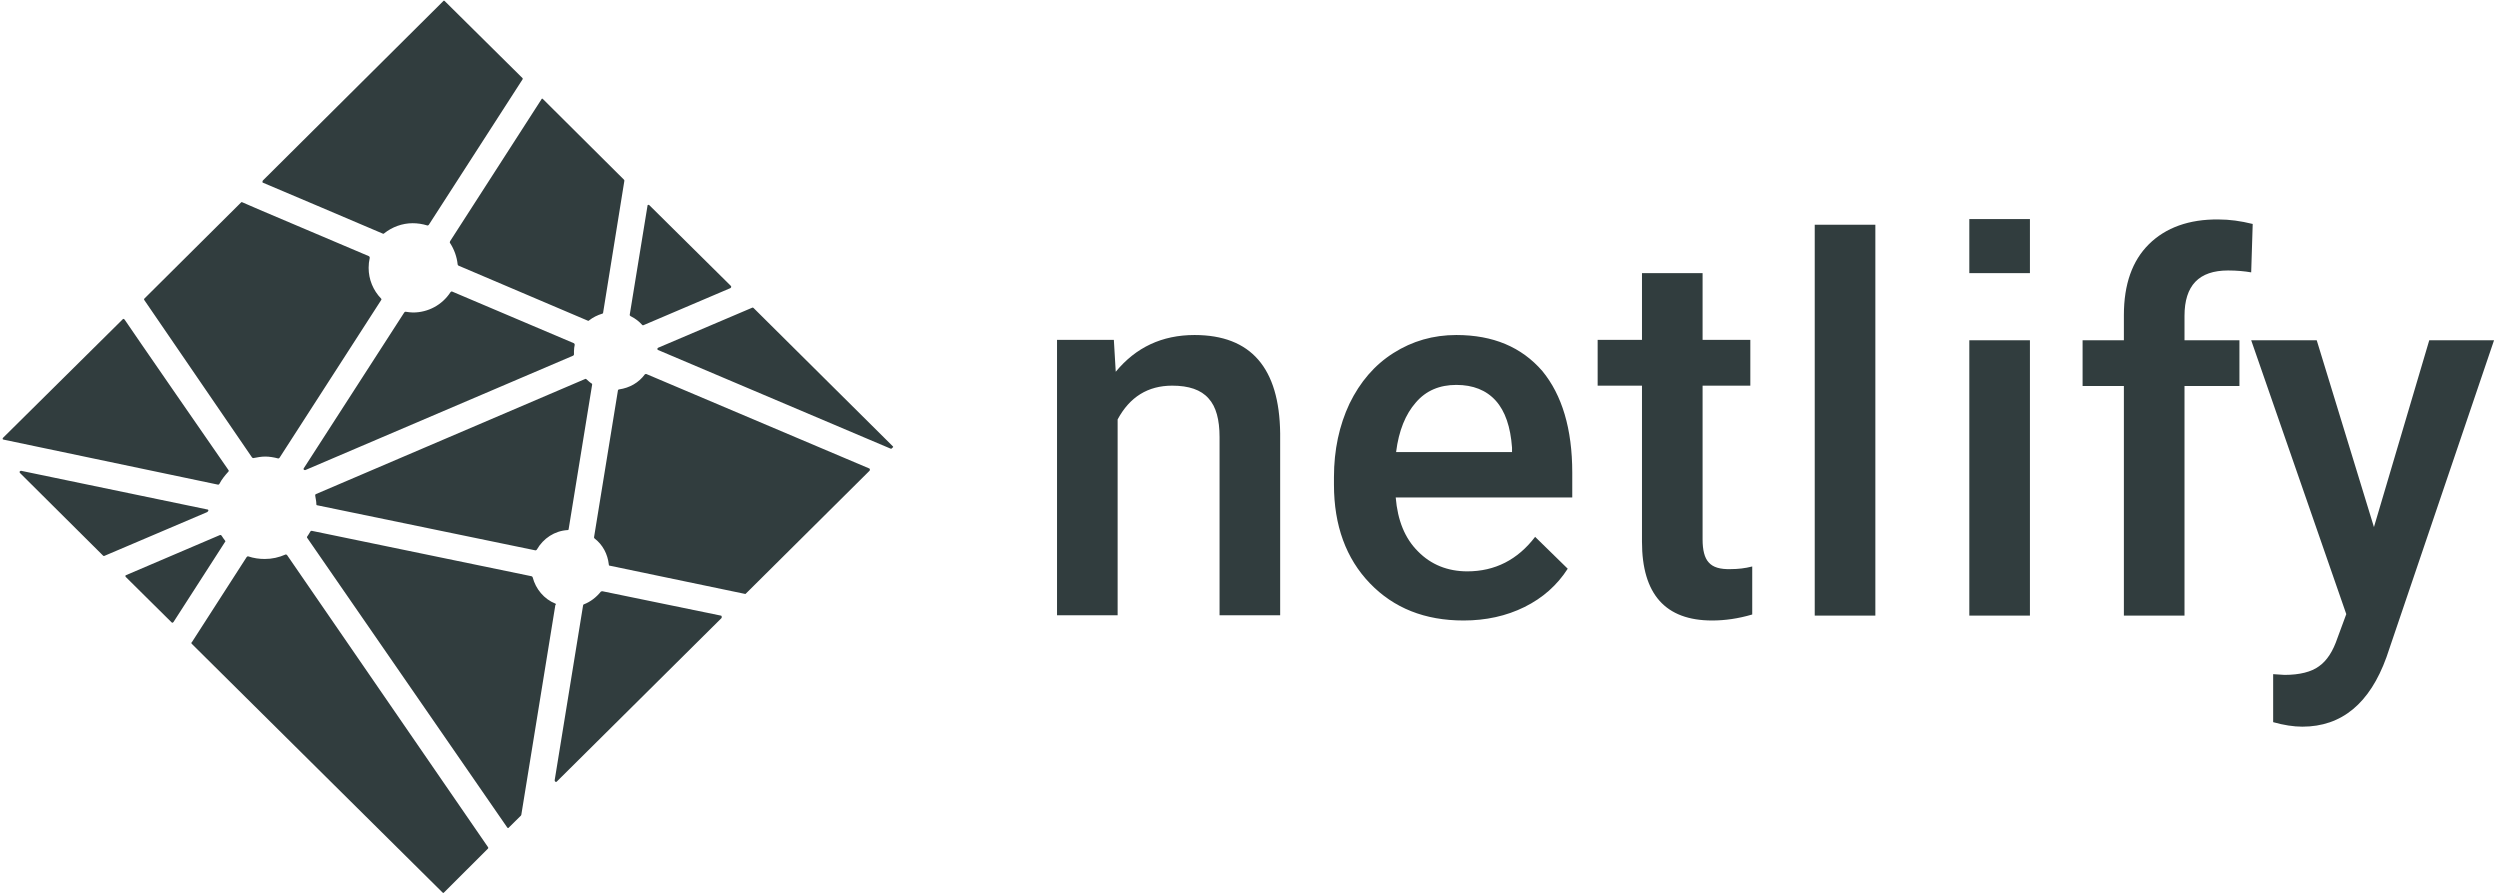
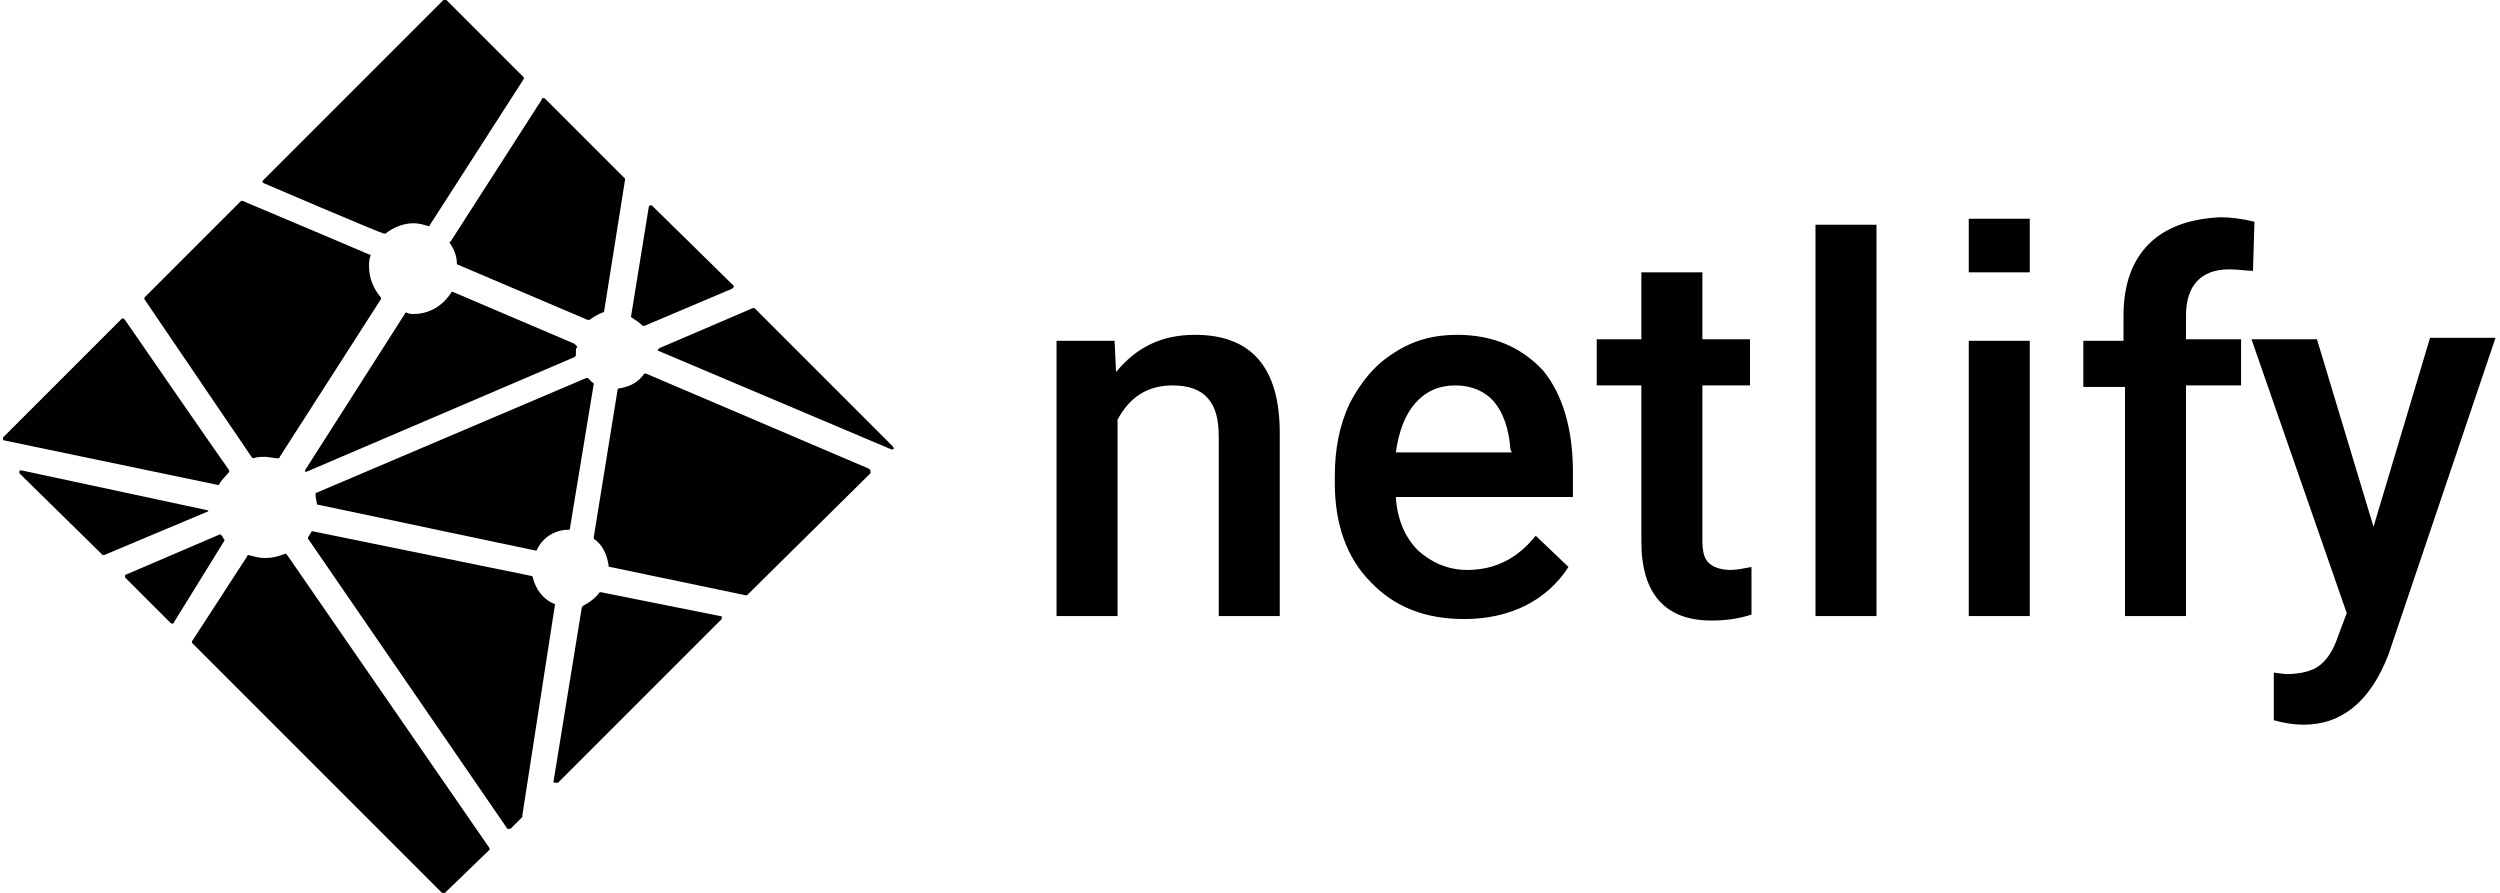
- <svg xmlns="http://www.w3.org/2000/svg" width="168px" height="60px" viewBox="0 0 168 60" version="1.1">
-   <defs />
-   <g id="Press" stroke="none" stroke-width="1" fill="none" fill-rule="evenodd">
-     <g id="press-v4" transform="translate(-756, -1440)" fill="#313D3E">
-       <g id="logo-resources" transform="translate(247, 1109)">
-         <g id="Group-14" transform="translate(3, 236)">
-           <g id="Group-14-Copy-5" transform="translate(480, 0)">
-             <g id="full-logo-light-simple" transform="translate(26, 95)">
-               <path d="M42.39,21.252 C42.695,21.403 42.95,21.605 43.154,21.832 C43.179,21.857 43.179,21.857 43.205,21.857 L43.23,21.857 L49.086,19.361 C49.111,19.336 49.137,19.311 49.137,19.286 C49.137,19.261 49.137,19.235 49.111,19.21 L43.637,13.79 C43.612,13.765 43.586,13.765 43.586,13.765 L43.561,13.765 C43.536,13.765 43.51,13.79 43.51,13.84 L42.314,21.176 C42.339,21.202 42.364,21.252 42.39,21.252 Z M30.246,16.336 C30.526,16.765 30.704,17.269 30.755,17.773 C30.755,17.798 30.78,17.824 30.806,17.849 L39.513,21.555 L39.538,21.555 C39.564,21.555 39.589,21.555 39.589,21.529 C39.844,21.328 40.149,21.176 40.48,21.076 C40.506,21.076 40.531,21.05 40.531,21 L41.957,12.151 C41.957,12.126 41.957,12.101 41.932,12.076 L36.483,6.655 C36.458,6.63 36.458,6.63 36.432,6.63 C36.407,6.63 36.381,6.655 36.381,6.681 L30.246,16.21 C30.22,16.261 30.22,16.311 30.246,16.336 Z M59.982,29.975 L50.639,20.697 C50.613,20.672 50.588,20.672 50.588,20.672 L50.562,20.672 L44.223,23.37 C44.197,23.395 44.172,23.42 44.172,23.445 C44.172,23.471 44.197,23.521 44.223,23.521 L59.855,30.151 L59.88,30.151 C59.906,30.151 59.931,30.151 59.931,30.126 L59.982,30.076 C60.033,30.076 60.033,30 59.982,29.975 Z M58.429,31.487 L43.434,25.134 L43.408,25.134 C43.383,25.134 43.357,25.134 43.332,25.16 C42.925,25.714 42.314,26.067 41.601,26.168 C41.575,26.168 41.524,26.193 41.524,26.244 L39.92,36.101 C39.92,36.126 39.92,36.151 39.946,36.176 C40.506,36.605 40.837,37.235 40.913,37.941 C40.913,37.992 40.939,38.017 40.99,38.017 L50.053,39.908 L50.079,39.908 C50.104,39.908 50.13,39.908 50.13,39.882 L58.429,31.639 C58.455,31.613 58.455,31.588 58.455,31.563 C58.455,31.538 58.455,31.513 58.429,31.487 Z M38.571,23.067 L30.373,19.588 L30.348,19.588 C30.322,19.588 30.297,19.613 30.271,19.639 C29.711,20.496 28.769,21 27.751,21 C27.598,21 27.445,20.975 27.267,20.95 L27.242,20.95 C27.216,20.95 27.191,20.975 27.165,21 L20.418,31.462 C20.393,31.487 20.393,31.538 20.418,31.563 C20.444,31.588 20.469,31.588 20.495,31.588 L20.52,31.588 L38.52,23.899 C38.546,23.874 38.571,23.849 38.571,23.824 L38.571,23.723 L38.571,23.597 C38.571,23.445 38.596,23.294 38.622,23.168 C38.622,23.118 38.596,23.092 38.571,23.067 Z M48.449,41.37 L40.48,39.731 L40.455,39.731 C40.43,39.731 40.404,39.756 40.379,39.756 C40.073,40.134 39.691,40.437 39.233,40.613 C39.207,40.613 39.182,40.664 39.182,40.689 L37.273,52.437 C37.273,52.487 37.298,52.513 37.323,52.538 L37.374,52.538 C37.4,52.538 37.425,52.538 37.425,52.513 L48.475,41.546 C48.5,41.521 48.5,41.496 48.5,41.471 C48.5,41.395 48.475,41.37 48.449,41.37 Z M37.323,40.563 C36.56,40.261 36,39.58 35.796,38.798 C35.796,38.773 35.77,38.748 35.72,38.723 L20.953,35.672 C20.953,35.672 20.953,35.672 20.928,35.672 C20.902,35.672 20.877,35.697 20.851,35.723 C20.775,35.849 20.724,35.95 20.648,36.05 C20.622,36.076 20.622,36.126 20.648,36.151 L34.09,55.613 C34.116,55.639 34.116,55.639 34.141,55.639 C34.166,55.639 34.192,55.639 34.192,55.613 L35.007,54.807 C35.007,54.782 35.032,54.782 35.032,54.756 L37.323,40.639 C37.374,40.639 37.374,40.588 37.323,40.563 Z M21.259,33.882 C21.259,33.933 21.284,33.958 21.335,33.958 L35.974,36.983 L36,36.983 C36.025,36.983 36.05,36.958 36.076,36.933 C36.509,36.176 37.273,35.672 38.138,35.622 C38.189,35.622 38.215,35.597 38.215,35.546 L39.793,25.84 C39.793,25.815 39.793,25.765 39.742,25.765 C39.64,25.689 39.538,25.613 39.411,25.487 C39.386,25.462 39.36,25.462 39.36,25.462 L39.335,25.462 L21.233,33.202 C21.182,33.227 21.182,33.252 21.182,33.303 C21.208,33.504 21.259,33.681 21.259,33.882 Z M15.123,36.328 C15.046,36.227 14.97,36.126 14.894,36 C14.868,35.975 14.843,35.95 14.817,35.95 L14.792,35.95 L8.478,38.647 C8.453,38.647 8.427,38.672 8.427,38.697 C8.427,38.723 8.427,38.748 8.453,38.773 L11.533,41.824 C11.559,41.849 11.584,41.849 11.584,41.849 C11.609,41.849 11.635,41.824 11.66,41.798 L15.148,36.378 C15.148,36.378 15.148,36.353 15.123,36.328 Z M19.298,37.311 C19.273,37.286 19.247,37.261 19.222,37.261 L19.196,37.261 C18.738,37.462 18.28,37.563 17.796,37.563 C17.414,37.563 17.058,37.513 16.676,37.387 L16.65,37.387 C16.625,37.387 16.6,37.412 16.574,37.437 L12.908,43.134 L12.882,43.16 C12.857,43.185 12.857,43.235 12.882,43.261 L29.737,59.975 C29.762,60 29.787,60 29.787,60 C29.813,60 29.838,60 29.838,59.975 L32.792,57.025 C32.817,57 32.817,56.95 32.792,56.924 L19.298,37.311 Z M16.93,30.731 C16.956,30.756 16.981,30.782 17.007,30.782 L17.032,30.782 C17.287,30.731 17.567,30.681 17.822,30.681 C18.102,30.681 18.407,30.731 18.687,30.807 L18.713,30.807 C18.738,30.807 18.764,30.782 18.789,30.756 L25.612,20.168 C25.638,20.143 25.638,20.092 25.612,20.067 C25.077,19.513 24.772,18.782 24.772,18 C24.772,17.773 24.797,17.546 24.848,17.319 C24.848,17.269 24.823,17.244 24.797,17.218 C23.932,16.84 16.269,13.613 16.269,13.588 L16.243,13.588 C16.218,13.588 16.192,13.588 16.192,13.613 L9.7,20.067 C9.675,20.092 9.675,20.143 9.7,20.168 L16.93,30.731 Z M17.669,12.277 C17.669,12.277 25.408,15.555 25.739,15.706 L25.765,15.706 C25.79,15.706 25.79,15.706 25.816,15.681 C26.35,15.252 27.038,15 27.725,15 C28.056,15 28.387,15.05 28.718,15.151 L28.744,15.151 C28.769,15.151 28.795,15.126 28.82,15.101 L35.108,5.345 C35.134,5.319 35.134,5.269 35.108,5.244 L29.889,0.076 C29.864,0.05 29.864,0.05 29.838,0.05 C29.813,0.05 29.787,0.05 29.787,0.076 L17.669,12.126 C17.643,12.151 17.643,12.176 17.643,12.202 C17.618,12.252 17.643,12.252 17.669,12.277 Z M14.665,32.571 C14.69,32.571 14.716,32.546 14.741,32.521 C14.894,32.218 15.123,31.941 15.352,31.689 C15.377,31.664 15.377,31.613 15.352,31.588 C15.276,31.487 8.376,21.504 8.376,21.479 C8.351,21.454 8.351,21.454 8.3,21.429 C8.274,21.429 8.249,21.429 8.249,21.454 L0.204,29.42 C0.178,29.445 0.178,29.471 0.178,29.496 C0.178,29.521 0.204,29.546 0.255,29.546 L14.665,32.571 C14.639,32.571 14.639,32.571 14.665,32.571 Z M14.003,34.311 C14.003,34.261 13.977,34.235 13.926,34.235 L1.426,31.639 C1.426,31.639 1.426,31.639 1.4,31.639 C1.375,31.639 1.349,31.664 1.324,31.689 C1.298,31.714 1.324,31.765 1.349,31.79 L6.925,37.336 C6.95,37.361 6.976,37.361 6.976,37.361 L7.001,37.361 L13.926,34.412 C13.977,34.361 14.003,34.336 14.003,34.311 Z" id="Combined-Shape" />
-               <path d="M121.95,15.101 L126.024,15.101 L126.024,41.37 L121.95,41.37 L121.95,15.101 Z M80.273,22.513 C78.084,22.513 76.327,23.345 74.978,24.983 L74.851,22.84 L71.032,22.84 L71.032,41.345 L75.105,41.345 L75.105,28.185 C75.92,26.672 77.142,25.916 78.771,25.916 C79.892,25.916 80.706,26.193 81.215,26.773 C81.725,27.328 81.954,28.21 81.954,29.37 L81.954,41.345 L86.027,41.345 L86.027,29.118 C85.976,24.731 84.067,22.513 80.273,22.513 Z M97.866,22.513 C96.313,22.513 94.913,22.916 93.64,23.723 C92.367,24.529 91.399,25.664 90.686,27.126 C89.999,28.588 89.642,30.227 89.642,32.067 L89.642,32.571 C89.642,35.319 90.457,37.538 92.061,39.202 C93.665,40.866 95.753,41.697 98.35,41.697 C99.852,41.697 101.227,41.395 102.449,40.79 C103.671,40.185 104.638,39.328 105.351,38.218 L103.161,36.076 C101.99,37.613 100.463,38.395 98.604,38.395 C97.28,38.395 96.16,37.941 95.294,37.059 C94.403,36.176 93.92,34.966 93.792,33.429 L105.656,33.429 L105.656,31.765 C105.656,28.815 104.969,26.546 103.645,24.933 C102.245,23.319 100.335,22.513 97.866,22.513 Z M101.583,30.378 L93.818,30.378 C93.996,28.941 94.454,27.832 95.142,27.05 C95.829,26.244 96.746,25.866 97.866,25.866 C98.986,25.866 99.877,26.218 100.514,26.924 C101.15,27.63 101.507,28.689 101.608,30.076 L101.608,30.378 L101.583,30.378 Z M114.822,37.79 C114.542,37.487 114.414,36.958 114.414,36.252 L114.414,25.916 L117.622,25.916 L117.622,22.84 L114.414,22.84 L114.414,18.353 L110.341,18.353 L110.341,22.84 L107.362,22.84 L107.362,25.916 L110.341,25.916 L110.341,36.403 C110.341,39.933 111.919,41.697 115.051,41.697 C115.917,41.697 116.808,41.571 117.75,41.294 L117.75,38.067 C117.266,38.193 116.782,38.244 116.324,38.244 C115.586,38.269 115.102,38.118 114.822,37.79 Z M132.338,22.866 L136.411,22.866 L136.411,41.37 L132.338,41.37 L132.338,22.866 Z M159.529,35.42 L155.684,22.866 L151.28,22.866 L157.67,41.269 L157.084,42.857 C156.779,43.765 156.372,44.395 155.837,44.773 C155.328,45.151 154.538,45.353 153.52,45.353 L152.756,45.303 L152.756,48.529 C153.469,48.731 154.131,48.832 154.717,48.832 C157.364,48.832 159.248,47.269 160.369,44.168 L167.599,22.866 L163.246,22.866 L159.529,35.42 Z M144.406,16.412 C143.285,17.521 142.725,19.109 142.725,21.176 L142.725,22.866 L139.95,22.866 L139.95,25.941 L142.725,25.941 L142.725,41.37 L146.799,41.37 L146.799,25.941 L150.49,25.941 L150.49,22.866 L146.799,22.866 L146.799,21.227 C146.799,19.185 147.766,18.176 149.727,18.176 C150.312,18.176 150.847,18.227 151.28,18.303 L151.382,15.05 C150.567,14.849 149.828,14.748 149.09,14.748 C147.104,14.723 145.526,15.303 144.406,16.412 Z M136.411,14.723 L136.411,18.353 L132.338,18.353 L132.338,14.723 L136.411,14.723 Z" id="Combined-Shape" />
-             </g>
-           </g>
-         </g>
-       </g>
-     </g>
-   </g>
+ <svg xmlns="http://www.w3.org/2000/svg" version="1.1" width="168px" height="60px" viewBox="59 -5 168 60">
+   <path d="M101.4,16.3c0.3,0.2,0.6,0.4,0.8,0.6c0,0,0,0,0.1,0h0l5.9-2.5c0,0,0.1-0.1,0.1-0.1c0,0,0-0.1,0-0.1  l-5.5-5.4c0,0-0.1,0-0.1,0h0c0,0-0.1,0-0.1,0.1L101.4,16.3C101.3,16.2,101.4,16.3,101.4,16.3z M89.2,11.3c0.3,0.4,0.5,0.9,0.5,1.4  c0,0,0,0.1,0.1,0.1l8.7,3.7h0c0,0,0.1,0,0.1,0c0.3-0.2,0.6-0.4,0.9-0.5c0,0,0.1,0,0.1-0.1l1.4-8.8c0,0,0-0.1,0-0.1l-5.4-5.4  c0,0,0,0-0.1,0s-0.1,0-0.1,0.1l-6.1,9.5C89.2,11.3,89.2,11.3,89.2,11.3z M119,25l-9.3-9.3c0,0-0.1,0-0.1,0h0l-6.3,2.7  c0,0-0.1,0.1-0.1,0.1c0,0,0,0.1,0.1,0.1l15.6,6.6h0c0,0,0.1,0,0.1,0l0.1-0.1C119,25.1,119,25,119,25z M117.4,26.5l-15-6.4h0  c0,0-0.1,0-0.1,0c-0.4,0.6-1,0.9-1.7,1c0,0-0.1,0-0.1,0.1l-1.6,9.9c0,0,0,0.1,0,0.1c0.6,0.4,0.9,1.1,1,1.8c0,0.1,0,0.1,0.1,0.1  l9.1,1.9h0c0,0,0.1,0,0.1,0l8.3-8.2C117.5,26.6,117.5,26.6,117.4,26.5C117.5,26.5,117.5,26.5,117.4,26.5z M97.6,18.1l-8.2-3.5h0  c0,0-0.1,0-0.1,0.1c-0.6,0.9-1.5,1.4-2.5,1.4c-0.2,0-0.3,0-0.5-0.1h0c0,0-0.1,0-0.1,0.1l-6.7,10.5c0,0,0,0.1,0,0.1c0,0,0.1,0,0.1,0  h0l18-7.7c0,0,0.1-0.1,0.1-0.1v-0.1v-0.1c0-0.2,0-0.3,0.1-0.4C97.6,18.1,97.6,18.1,97.6,18.1z M107.4,36.4l-8-1.6h0c0,0-0.1,0-0.1,0  c-0.3,0.4-0.7,0.7-1.1,0.9c0,0-0.1,0.1-0.1,0.1l-1.9,11.7c0,0.1,0,0.1,0.1,0.1h0.1c0,0,0.1,0,0.1,0l11-11c0,0,0-0.1,0-0.1  C107.5,36.4,107.5,36.4,107.4,36.4z M96.3,35.6c-0.8-0.3-1.3-1-1.5-1.8c0,0,0-0.1-0.1-0.1L80,30.7c0,0,0,0,0,0c0,0-0.1,0-0.1,0.1  c-0.1,0.1-0.1,0.2-0.2,0.3c0,0,0,0.1,0,0.1l13.4,19.5c0,0,0,0,0.1,0s0.1,0,0.1,0l0.8-0.8c0,0,0,0,0-0.1L96.3,35.6  C96.4,35.6,96.4,35.6,96.3,35.6z M80.3,28.9C80.3,28.9,80.3,29,80.3,28.9L95,32h0c0,0,0.1,0,0.1-0.1c0.4-0.8,1.2-1.3,2.1-1.3  c0.1,0,0.1,0,0.1-0.1l1.6-9.7c0,0,0-0.1-0.1-0.1c-0.1-0.1-0.2-0.2-0.3-0.3c0,0-0.1,0-0.1,0h0l-18.1,7.7c-0.1,0-0.1,0.1-0.1,0.1  C80.2,28.5,80.3,28.7,80.3,28.9z M74.1,31.3C74,31.2,74,31.1,73.9,31c0,0-0.1-0.1-0.1-0.1h0l-6.3,2.7c0,0-0.1,0-0.1,0.1s0,0.1,0,0.1  l3.1,3.1c0,0,0.1,0,0.1,0c0,0,0.1,0,0.1-0.1L74.1,31.3C74.1,31.4,74.1,31.4,74.1,31.3z M78.3,32.3C78.3,32.3,78.2,32.3,78.3,32.3  l-0.1-0.1c-0.5,0.2-0.9,0.3-1.4,0.3c-0.4,0-0.7-0.1-1.1-0.2h0c0,0-0.1,0-0.1,0.1l-3.7,5.7l0,0c0,0,0,0.1,0,0.1L88.7,55  c0,0,0.1,0,0.1,0c0,0,0.1,0,0.1,0l3-2.9c0,0,0-0.1,0-0.1L78.3,32.3z M75.9,25.7C76,25.8,76,25.8,75.9,25.7l0.1,0.1  c0.3-0.1,0.5-0.1,0.8-0.1c0.3,0,0.6,0.1,0.9,0.1h0c0,0,0.1,0,0.1-0.1l6.8-10.6c0,0,0-0.1,0-0.1c-0.5-0.6-0.8-1.3-0.8-2.1  c0-0.2,0-0.5,0.1-0.7c0-0.1,0-0.1-0.1-0.1c-0.9-0.4-8.5-3.6-8.5-3.6h0c0,0-0.1,0-0.1,0l-6.5,6.5c0,0,0,0.1,0,0.1L75.9,25.7z   M76.7,7.3c0,0,7.7,3.3,8.1,3.4h0c0,0,0,0,0.1,0c0.5-0.4,1.2-0.7,1.9-0.7c0.3,0,0.7,0.1,1,0.2h0c0,0,0.1,0,0.1-0.1l6.3-9.8  c0,0,0-0.1,0-0.1l-5.2-5.2c0,0,0,0-0.1,0s-0.1,0-0.1,0L76.7,7.1C76.6,7.2,76.6,7.2,76.7,7.3C76.6,7.3,76.6,7.3,76.7,7.3z M73.7,27.6  C73.7,27.6,73.7,27.5,73.7,27.6c0.2-0.4,0.5-0.6,0.7-0.9c0,0,0-0.1,0-0.1c-0.1-0.1-7-10.1-7-10.1c0,0,0,0-0.1-0.1c0,0-0.1,0-0.1,0  l-8,8c0,0,0,0.1,0,0.1s0,0.1,0.1,0.1L73.7,27.6C73.6,27.6,73.6,27.6,73.7,27.6z M73,29.3C73,29.3,73,29.2,73,29.3l-12.6-2.7  c0,0,0,0,0,0s-0.1,0-0.1,0.1s0,0.1,0,0.1l5.6,5.5c0,0,0.1,0,0.1,0h0l6.9-2.9C73,29.4,73,29.3,73,29.3z" />
+   <path d="M181,10.1h4.1v26.3H181V10.1z M139.3,17.5c-2.2,0-3.9,0.8-5.3,2.5l-0.1-2.1H130v18.5h4.1V23.2  c0.8-1.5,2-2.3,3.7-2.3c1.1,0,1.9,0.3,2.4,0.9c0.5,0.6,0.7,1.4,0.7,2.6v12h4.1V24.1C145,19.7,143.1,17.5,139.3,17.5z M156.9,17.5  c-1.6,0-3,0.4-4.2,1.2c-1.3,0.8-2.2,1.9-3,3.4c-0.7,1.5-1,3.1-1,4.9v0.5c0,2.7,0.8,5,2.4,6.6c1.6,1.7,3.7,2.5,6.3,2.5  c1.5,0,2.9-0.3,4.1-0.9s2.2-1.5,2.9-2.6l-2.2-2.1c-1.2,1.5-2.7,2.3-4.6,2.3c-1.3,0-2.4-0.5-3.3-1.3c-0.9-0.9-1.4-2.1-1.5-3.6h11.9  v-1.7c0-2.9-0.7-5.2-2-6.8C161.2,18.3,159.3,17.5,156.9,17.5z M160.6,25.4h-7.8c0.2-1.4,0.6-2.5,1.3-3.3c0.7-0.8,1.6-1.2,2.7-1.2  s2,0.4,2.6,1.1s1,1.8,1.1,3.2L160.6,25.4L160.6,25.4z M173.8,32.8c-0.3-0.3-0.4-0.8-0.4-1.5V20.9h3.2v-3.1h-3.2v-4.5h-4.1v4.5h-3  v3.1h3v10.5c0,3.5,1.6,5.3,4.7,5.3c0.9,0,1.8-0.1,2.7-0.4v-3.2c-0.5,0.1-1,0.2-1.4,0.2C174.6,33.3,174.1,33.1,173.8,32.8z   M191.3,17.9h4.1v18.5h-4.1V17.9z M218.5,30.4l-3.8-12.6h-4.4l6.4,18.4l-0.6,1.6c-0.3,0.9-0.7,1.5-1.2,1.9c-0.5,0.4-1.3,0.6-2.3,0.6  l-0.8-0.1v3.2c0.7,0.2,1.4,0.3,2,0.3c2.6,0,4.5-1.6,5.7-4.7l7.2-21.3h-4.4L218.5,30.4z M203.4,11.4c-1.1,1.1-1.7,2.7-1.7,4.8v1.7  H199v3.1h2.8v15.4h4.1V20.9h3.7v-3.1h-3.7v-1.6c0-2,1-3.1,2.9-3.1c0.6,0,1.1,0.1,1.6,0.1l0.1-3.3c-0.8-0.2-1.6-0.3-2.3-0.3  C206.1,9.7,204.5,10.3,203.4,11.4z M195.4,9.7v3.6h-4.1V9.7H195.4z" />
</svg>
